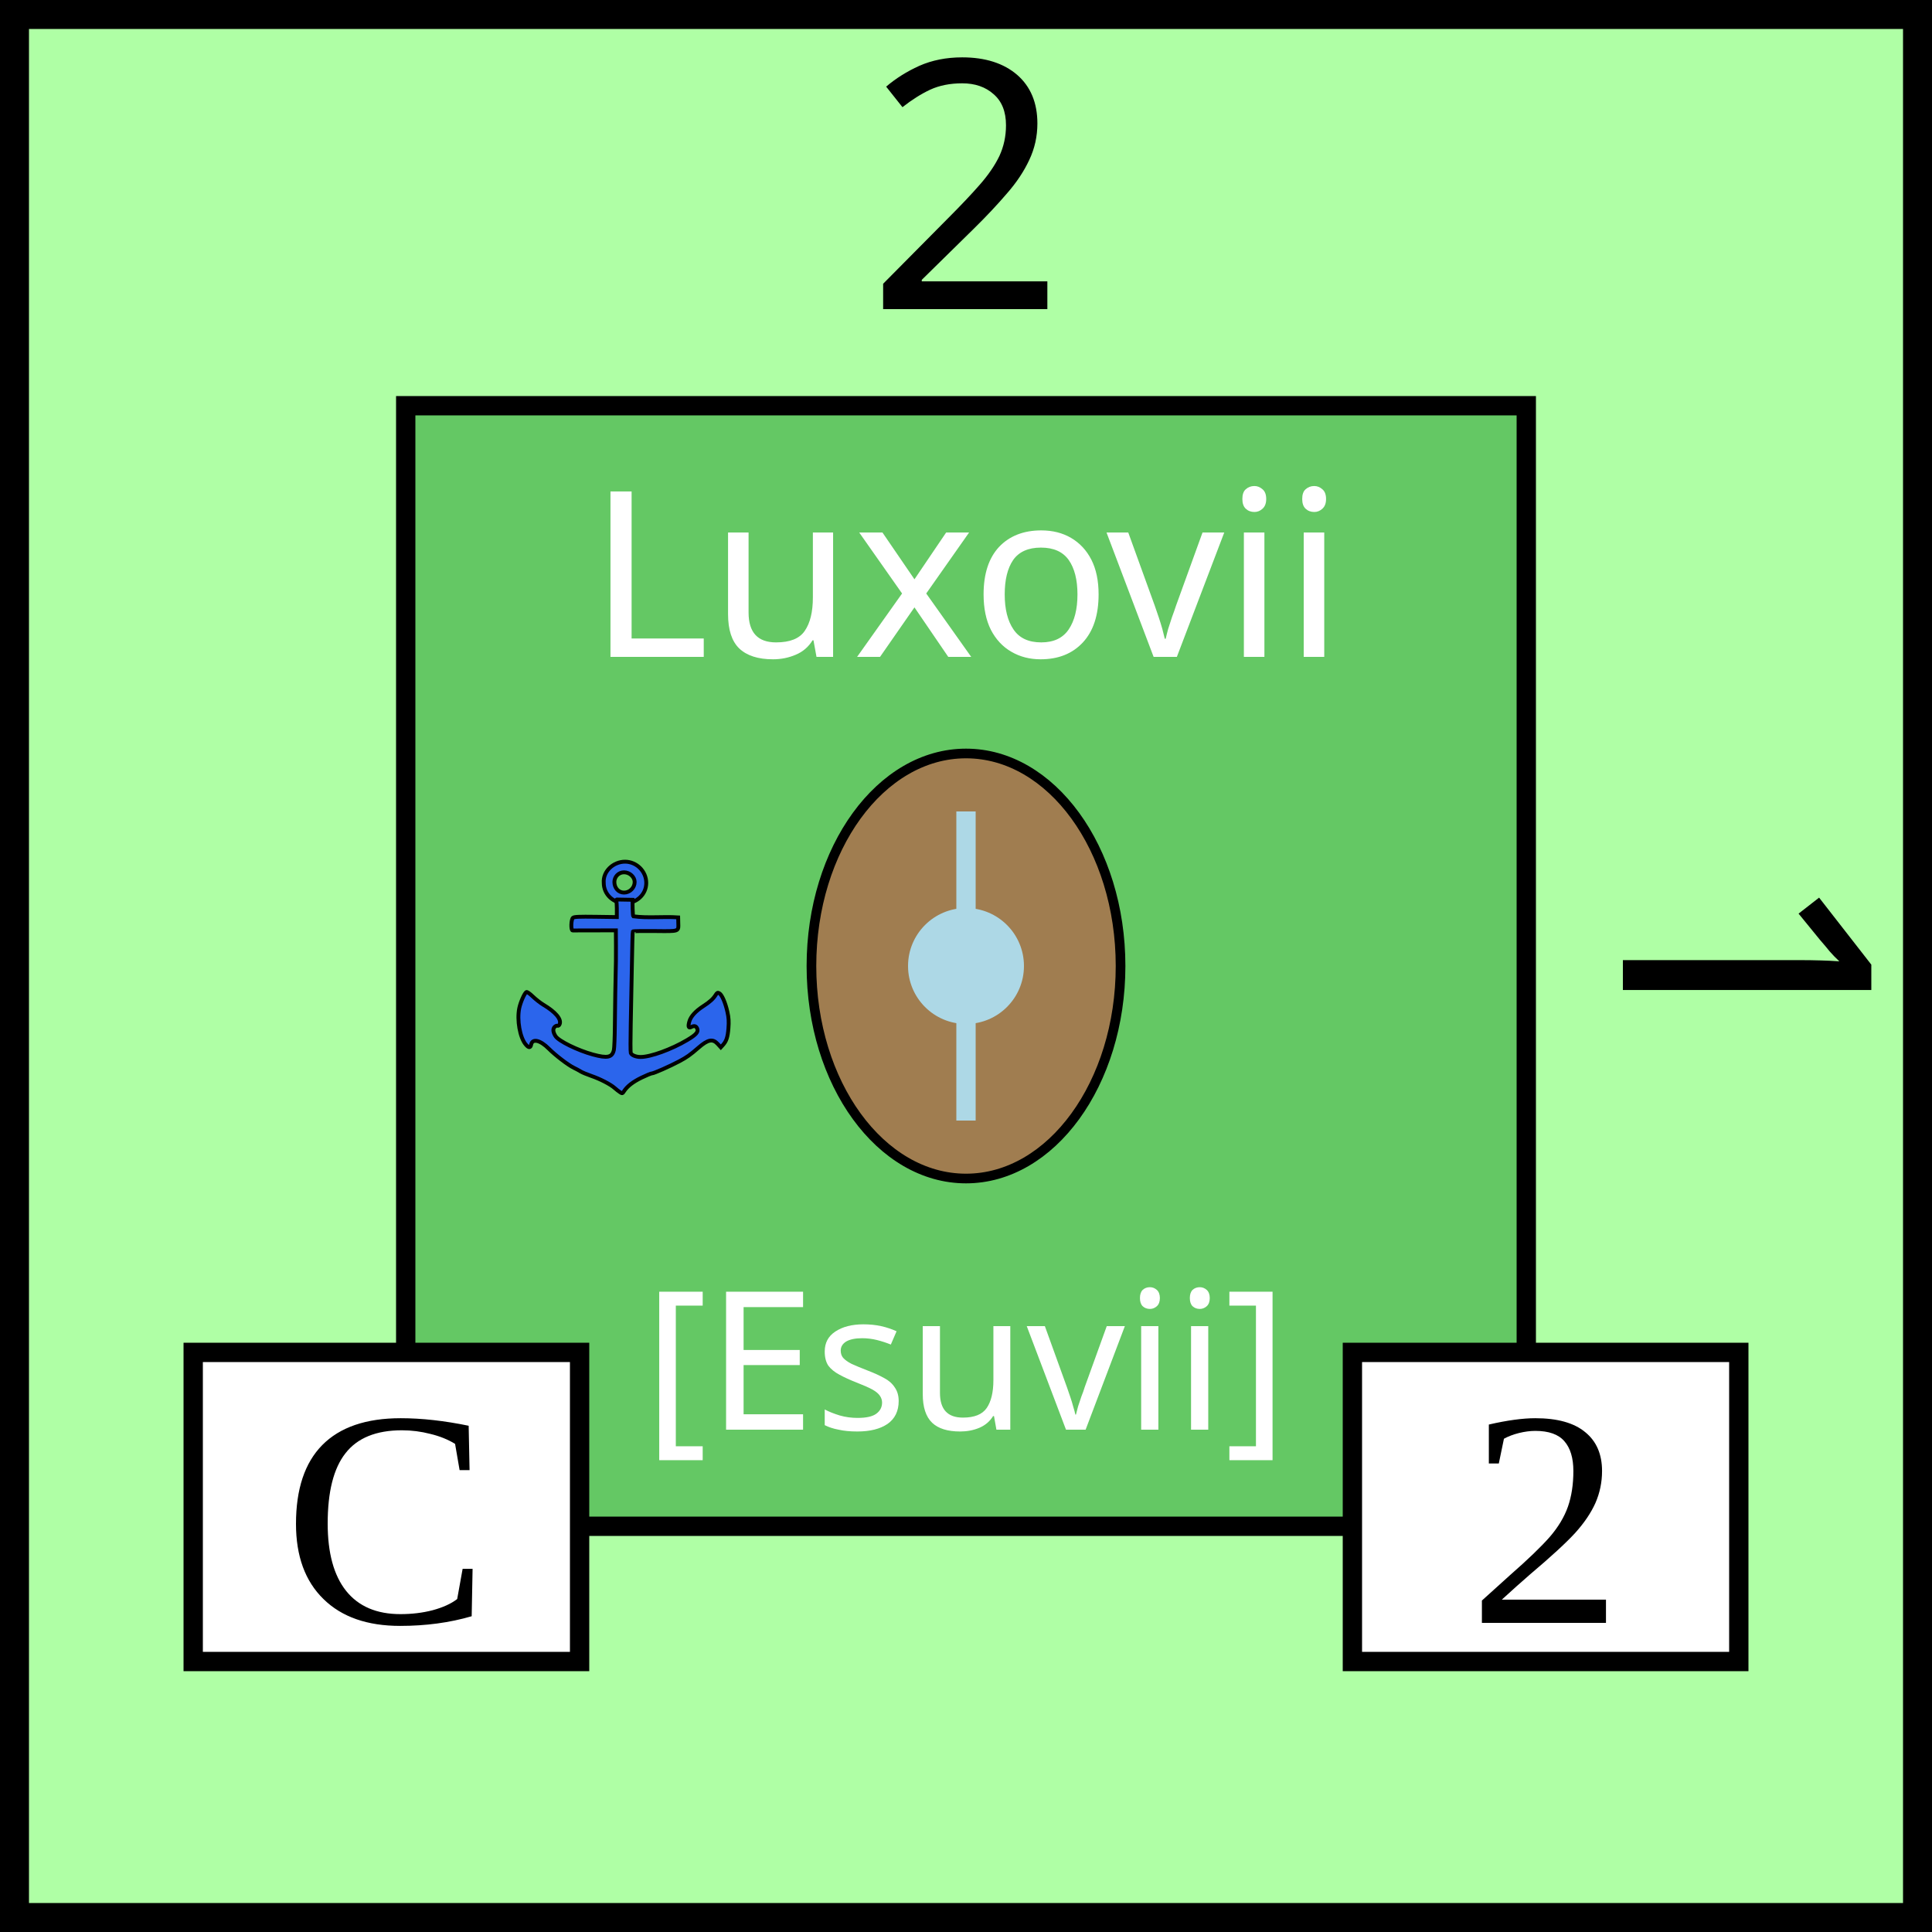
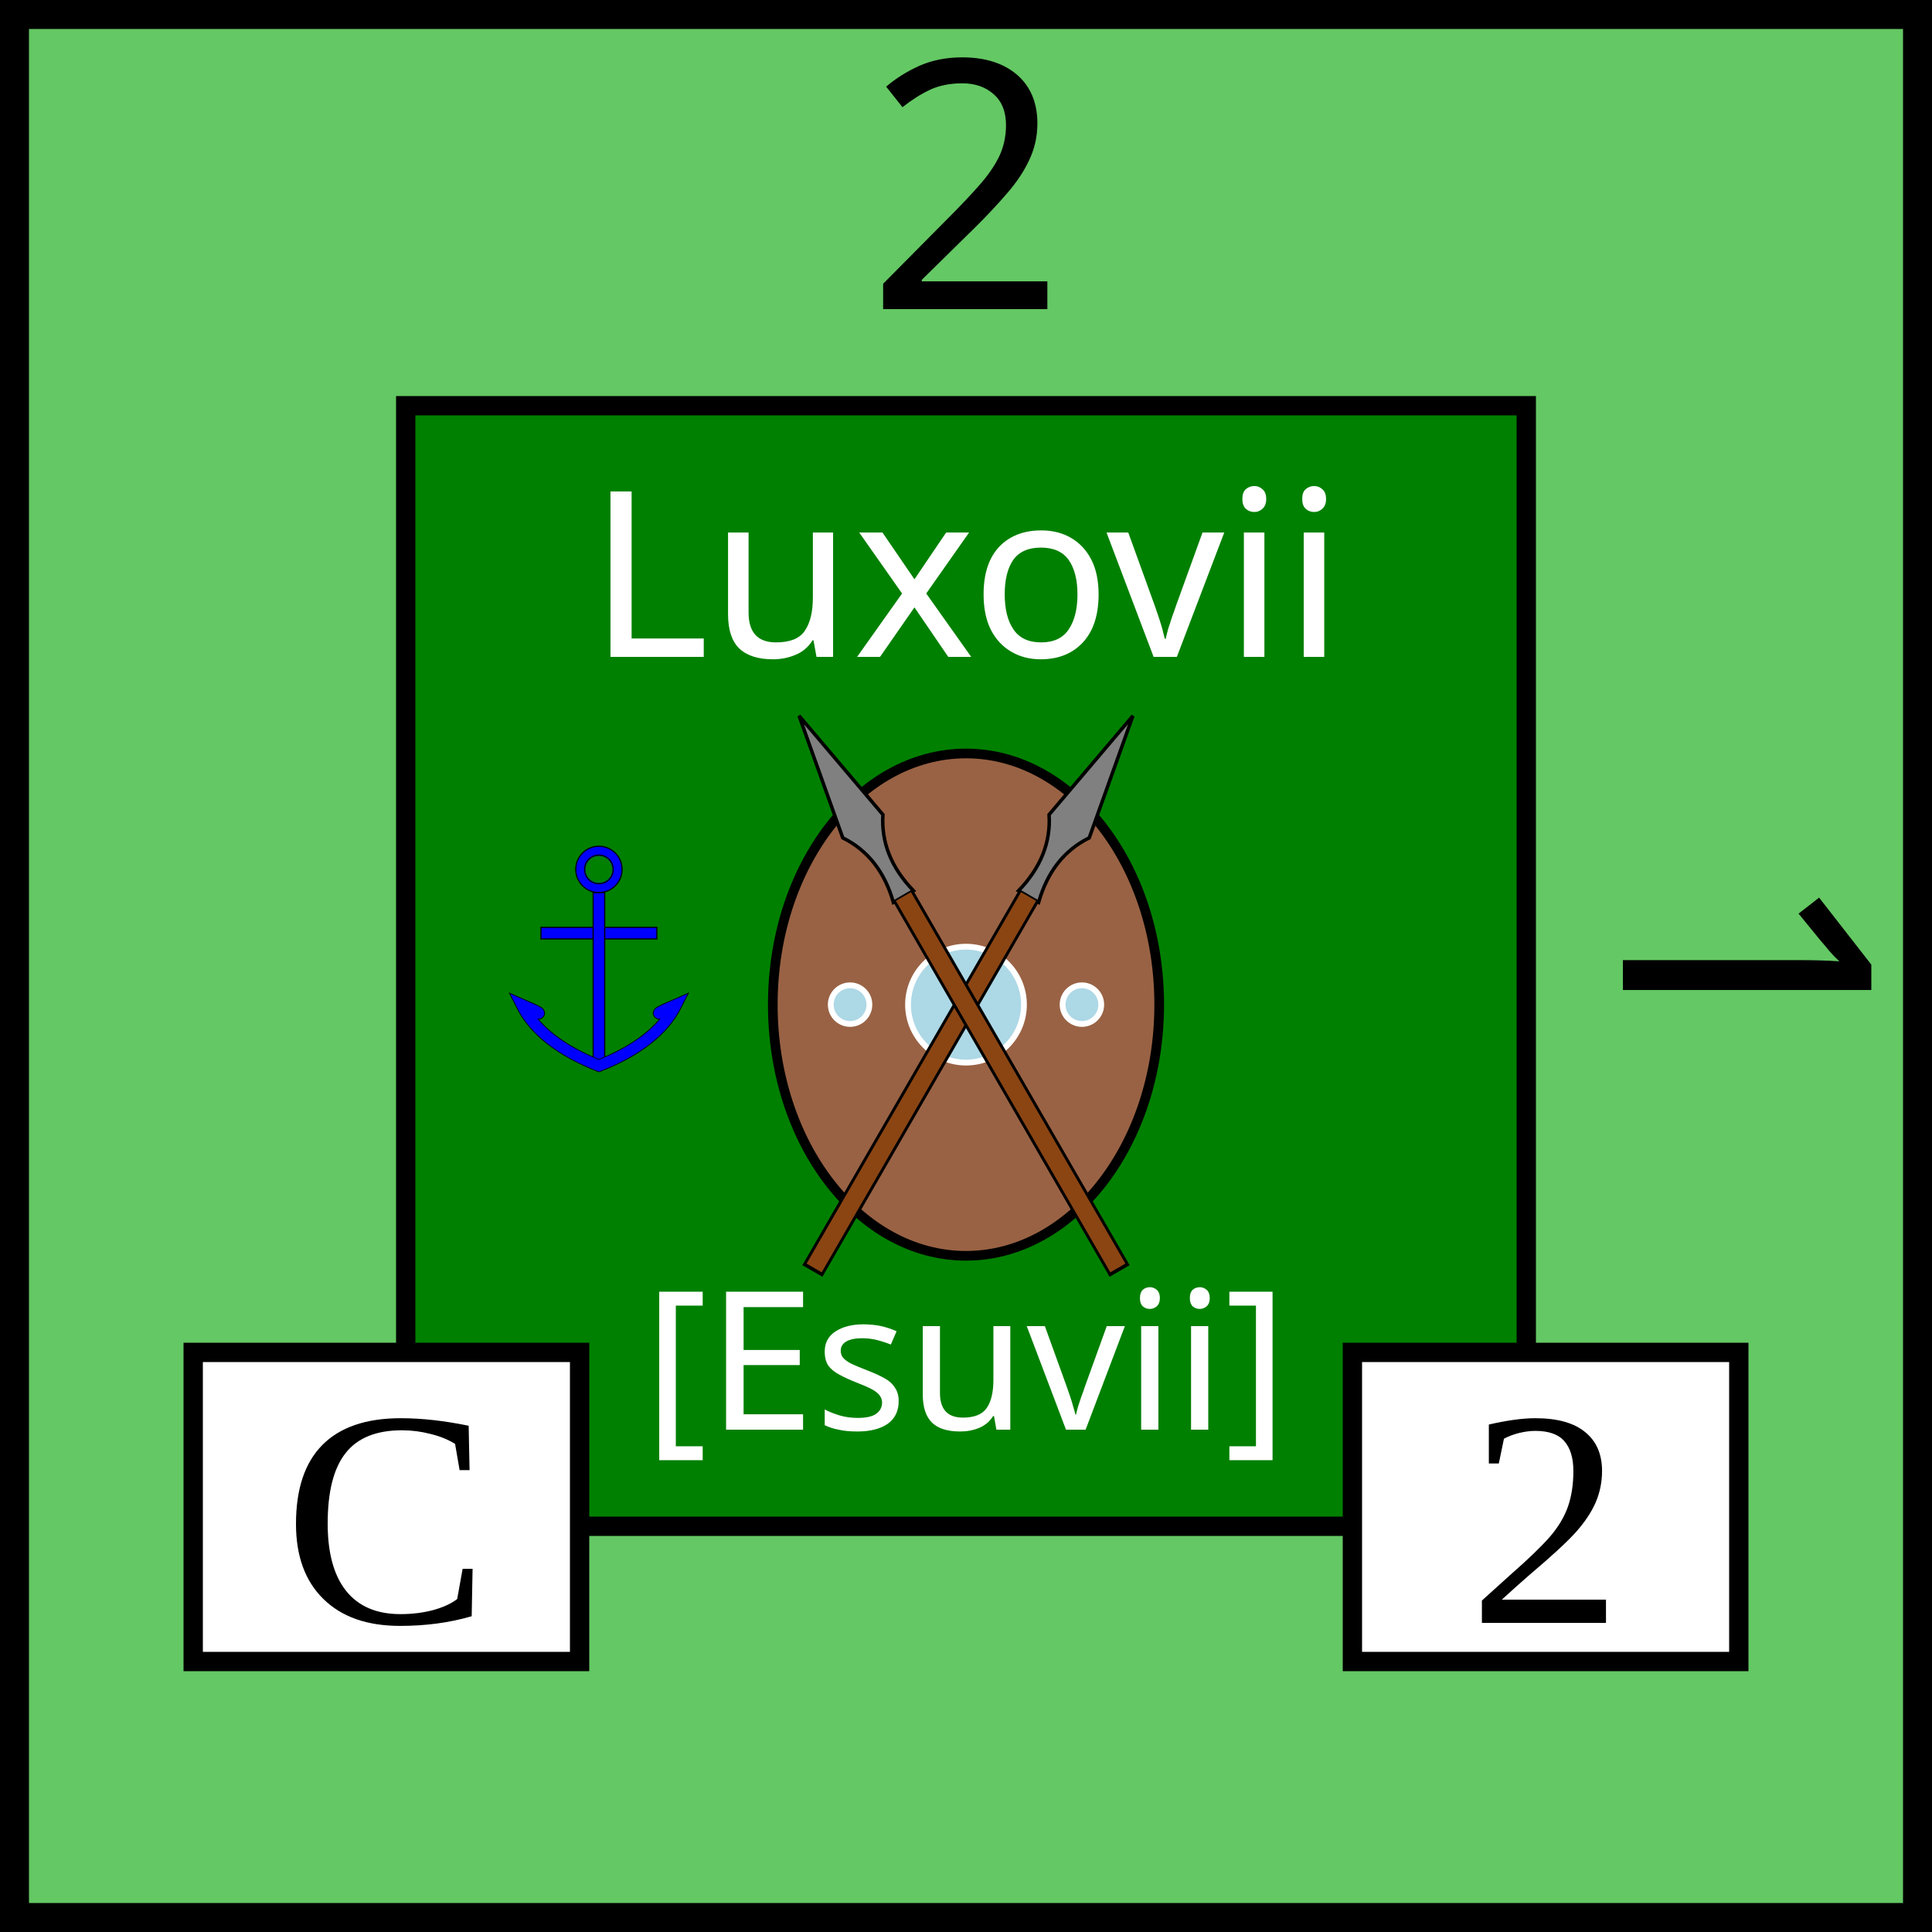
<svg xmlns="http://www.w3.org/2000/svg" xmlns:xlink="http://www.w3.org/1999/xlink" viewBox="0 0 100 100" width="100" height="100">
  <defs>
-     <g id="anchor" transform="scale(0.05)" stroke="black" fill="#2B65EC" stroke-width="4">
-       <path d="M 127 32 C 115 32 104 42 105 54 C 105 66 115 75 127 75 C 139 75 149 66 149 54 C 149 42 139 32 127 32 z M 126 43 C 132 43 137 48 137 53 C 137 59 132 64 126 64 C 120 64 116 59 116 53 C 116 48 120 43 126 43 z " />
-       <path d="M118.537,71.179c-1.053-0.019,0,2.075,0,9.084v9.084l-21.881-0.306   c-17.203-0.24-22.227-0.018-23.5,1.038c-2.036,1.689-2.356,13.078-0.369,13.135l44.75-0.104c0.05,10.689,0.189,21.379,0.053,32.069   c-0.504,22.08-0.892,44.162-1.097,66.247c-0.09,11.96-0.545,23.436-1.011,25.5c-1.754,7.78-6.661,8.837-21.785,4.691   c-15.729-4.312-35.264-13.896-38.552-18.913c-2.614-3.99-3.022-7.41-1.133-9.498c0.942-1.041,2.342-1.65,3.112-1.355   c0.851,0.326,1.746-0.386,2.284-1.817c1.893-5.04-4.426-12.489-16.872-19.89c-3.025-1.799-7.975-5.662-11-8.584   c-3.174-3.066-5.973-5.012-6.619-4.598c-2.009,1.287-6.12,10.584-7.383,16.697c-2.539,12.288,0.683,30.421,6.668,37.535   c3.16,3.756,4.923,3.788,5.659,0.105c1.298-6.49,9.375-4.617,18.174,4.211c6.964,6.988,20.225,17.118,26,19.862   c2.2,1.045,5.35,2.744,7,3.776c1.65,1.031,6.6,3.107,11,4.611c9.218,3.153,20.012,8.735,24.287,12.56   c1.624,1.452,4.076,3.378,5.45,4.277c2.403,1.575,2.562,1.538,4.194-0.954c3.399-5.188,9.264-9.729,18.146-14.049   c4.992-2.43,9.828-4.416,10.744-4.416c1.949,0,18.395-7.275,28.301-12.521c7.764-4.11,11.26-6.587,19.934-14.121   c9.791-8.505,14.745-9.466,19.884-3.856l3.208,3.503l2.061-2.253c3.727-4.075,5.098-8.172,5.818-17.383   c0.551-7.043,0.316-10.867-1.037-16.98c-2.142-9.658-5.73-17.913-8.414-19.35c-1.695-0.906-2.271-0.645-3.72,1.693   c-2.519,4.065-6.036,7.262-12.812,11.642c-8.113,5.244-13.01,10.649-14.516,16.026c-1.453,5.193-0.791,7.079,1.968,5.603   c3.01-1.611,4.971-1.172,6.13,1.374c1.633,3.582-0.819,6.465-10.299,12.104c-16.191,9.631-37.9,17.52-48.216,17.52   c-4.868,0-9.438-1.883-10.171-4.189c-0.353-1.112-0.371-14.237-0.04-29.166c0.331-14.93,0.866-42.664,1.189-61.633   c0.323-18.969,0.739-34.734,0.925-35.034c0.186-0.299,10.497-0.45,22.916-0.334c25.764,0.24,24.408,0.724,24.195-8.643l-0.125-5.5   c-15.387-1.079-31.138,0.942-46.46-1.126c-0.289-0.29-0.592-3.854-0.672-7.92l-0.146-9.167L118.537,71.179z" />
+     <g id="anchor">
+       <circle cx="50" cy="20" r="6" fill="blue" stroke-width=".3" stroke="black" />
+       <circle cx="50" cy="20" r="4.5" fill="green" stroke-width="2" stroke="blue" />
+       <circle cx="50" cy="20" r="3.7" fill="none" stroke-width=".3" stroke="black" />
+       <rect x="35" y="35" width="30" height="3" fill="blue" stroke="black" stroke-width=".3" />
+       <rect x="48.5" y="26" width="3" height="44" fill="blue" stroke="black" stroke-width=".3" />
+       <g id="flukes">
+         <path id="fluke-border" d="             M 50.5 71             Q 35 65 30 55             Q 37 58 33 57             M 49.5 71             Q 65 65 70 55             Q 63 58 67 57           " fill="none" stroke="black" stroke-width="3.2" />
+         <path id="fluke" d="             M 50.5 71             Q 35 65 30 55             Q 37 58 33 57             M 49.5 71             Q 65 65 70 55             Q 63 58 67 57           " fill="none" stroke="blue" stroke-width="2.8" />
+       </g>
    </g>
  </defs>
-   <rect id="background" fill="rgb(175,255,165)" height="100" width="100" stroke="black" stroke-width="3" />
+   <rect id="background" fill="rgb(100,200,100)" height="100" width="100" stroke="black" stroke-width="3" />
  <g id="tribe" text-anchor="middle" font-size="12" font-family="Papyrus">
-     <rect x="21" y="21" width="58" height="58" fill="rgb(100,200,100)" stroke="black" />
+     <rect x="21" y="21" width="58" height="58" fill="green" stroke="black" />
    <text x="50" y="34" fill="white" font-size="12">Luxovii</text>
    <text x="50" y="74" font-size="10" fill="white">[Esuvii]</text>
-     <ellipse id="shield" cx="50" cy="50" rx="8" ry="11" fill="rgb(160,125,80)" stroke="black" stroke-width="0.5" />
-     <circle cx="50" cy="50" r="3" fill="lightblue" />
-     <line x1="50" y1="42" x2="50" y2="58" stroke="lightblue" />
-     <use x="26" y="43" xlink:href="#anchor" />
+     <ellipse id="shield" cx="50" cy="52" rx="10" ry="13" fill="#996244" stroke="black" stroke-width="0.5" />
+     <circle cx="50" cy="52" r="3" fill="lightblue" stroke-width="0.3" stroke="white" />
+     <circle cx="44" cy="52" r="1" fill="lightblue" stroke-width="0.3" stroke="white" />
+     <circle cx="56" cy="52" r="1" fill="lightblue" stroke-width="0.3" stroke="white" />
+     <use xlink:href="#anchor" transform="scale(0.20) translate(105,205)" />
  </g>
+   <g id="spear" transform="scale(0.6) translate(68, 38) rotate(30, 14, 47)">
+     <path d="         M 16 19         L 14 30         Q 16 33, 15 37         L 16 37         L 17 37         Q 16 33, 18 30         Z       " fill="grey" stroke="black" stroke-width="0.3" />
+     <line x1="16" y1="74.3" x2="16" y2="37" stroke="black" stroke-width="2" />
+     <line x1="16" y1="74" x2="16" y2="37" stroke="saddlebrown" stroke-width="1.5" />
+   </g>
+   <use href="#spear" transform="scale(-1,1) translate(-100,0)" />
  <g id="attributes" text-anchor="middle" font-size="16">
    <rect id="initiative" x="10" y="70" height="16" width="20" fill="white" stroke="black" />
    <text x="20" y="84">C</text>
    <rect id="firepower" x="70" y="70" height="16" width="20" fill="white" stroke="black" />
    <text x="80" y="84">2</text>
  </g>
  <g id="strength" text-anchor="middle" font-family="Papyrus" font-size="18">
    <text x="50" y="16">2</text>
    <text x="50" y="16" transform="rotate(90,50,50)">1</text>
  </g>
</svg>
